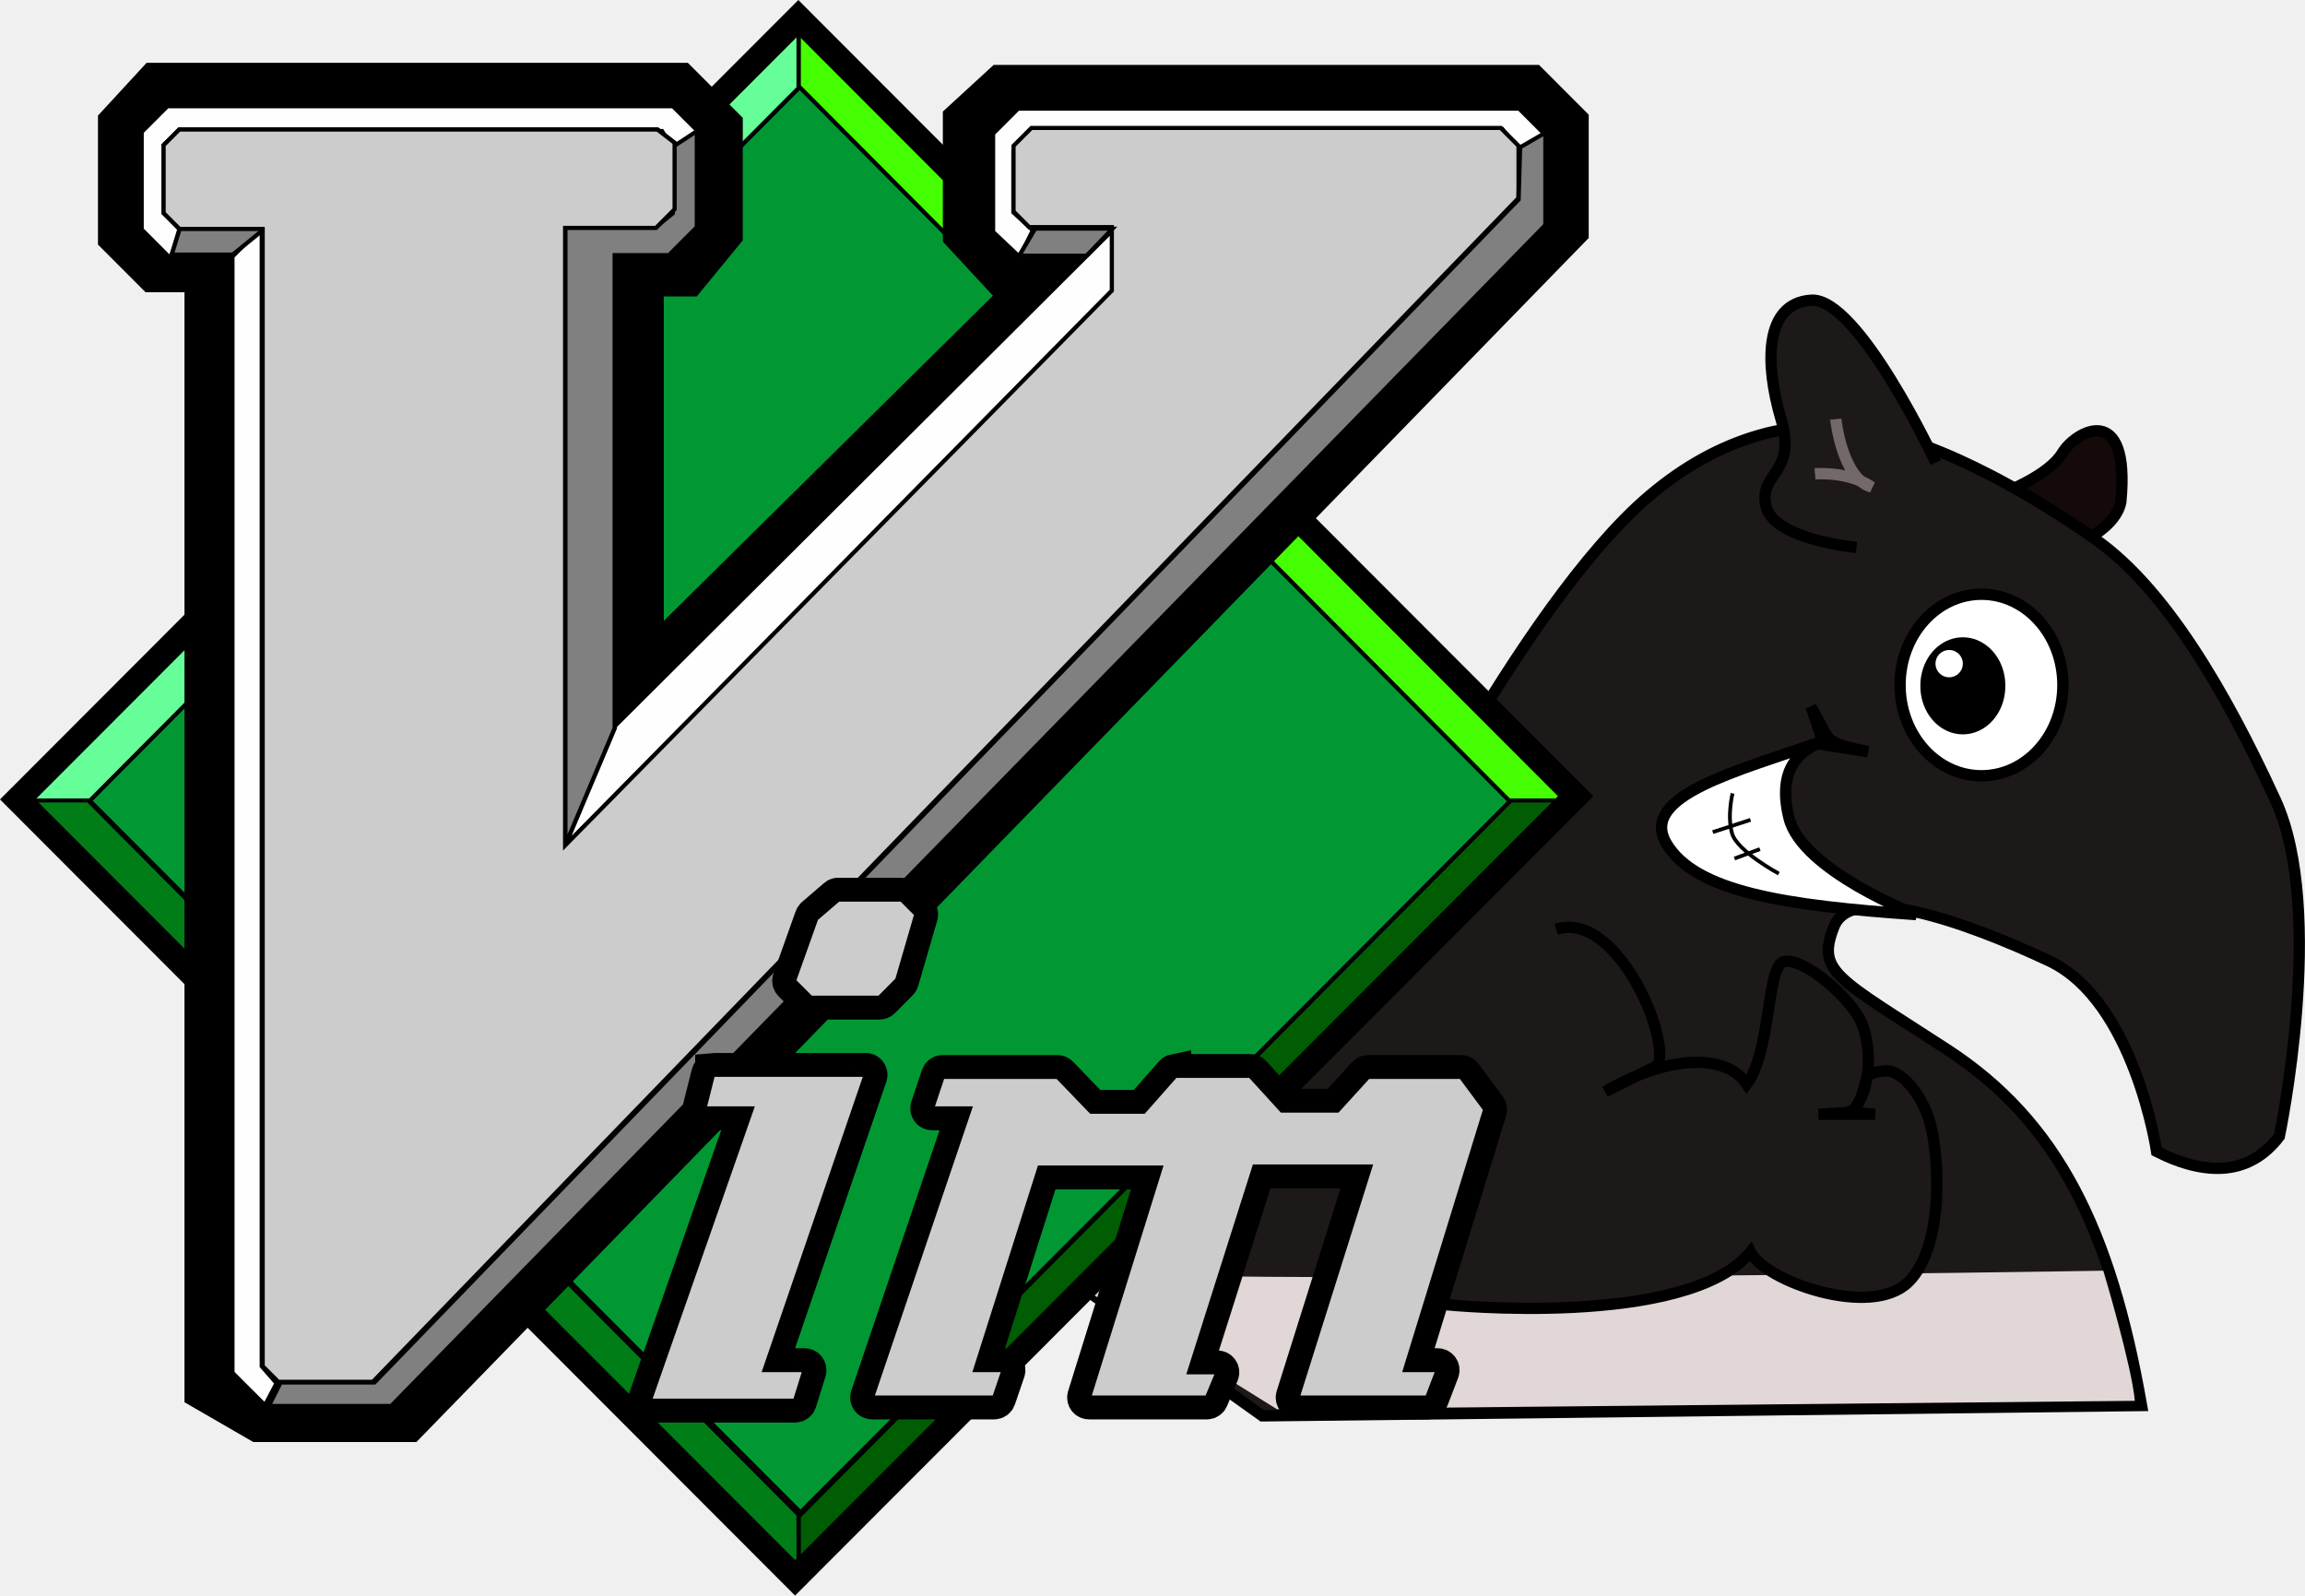
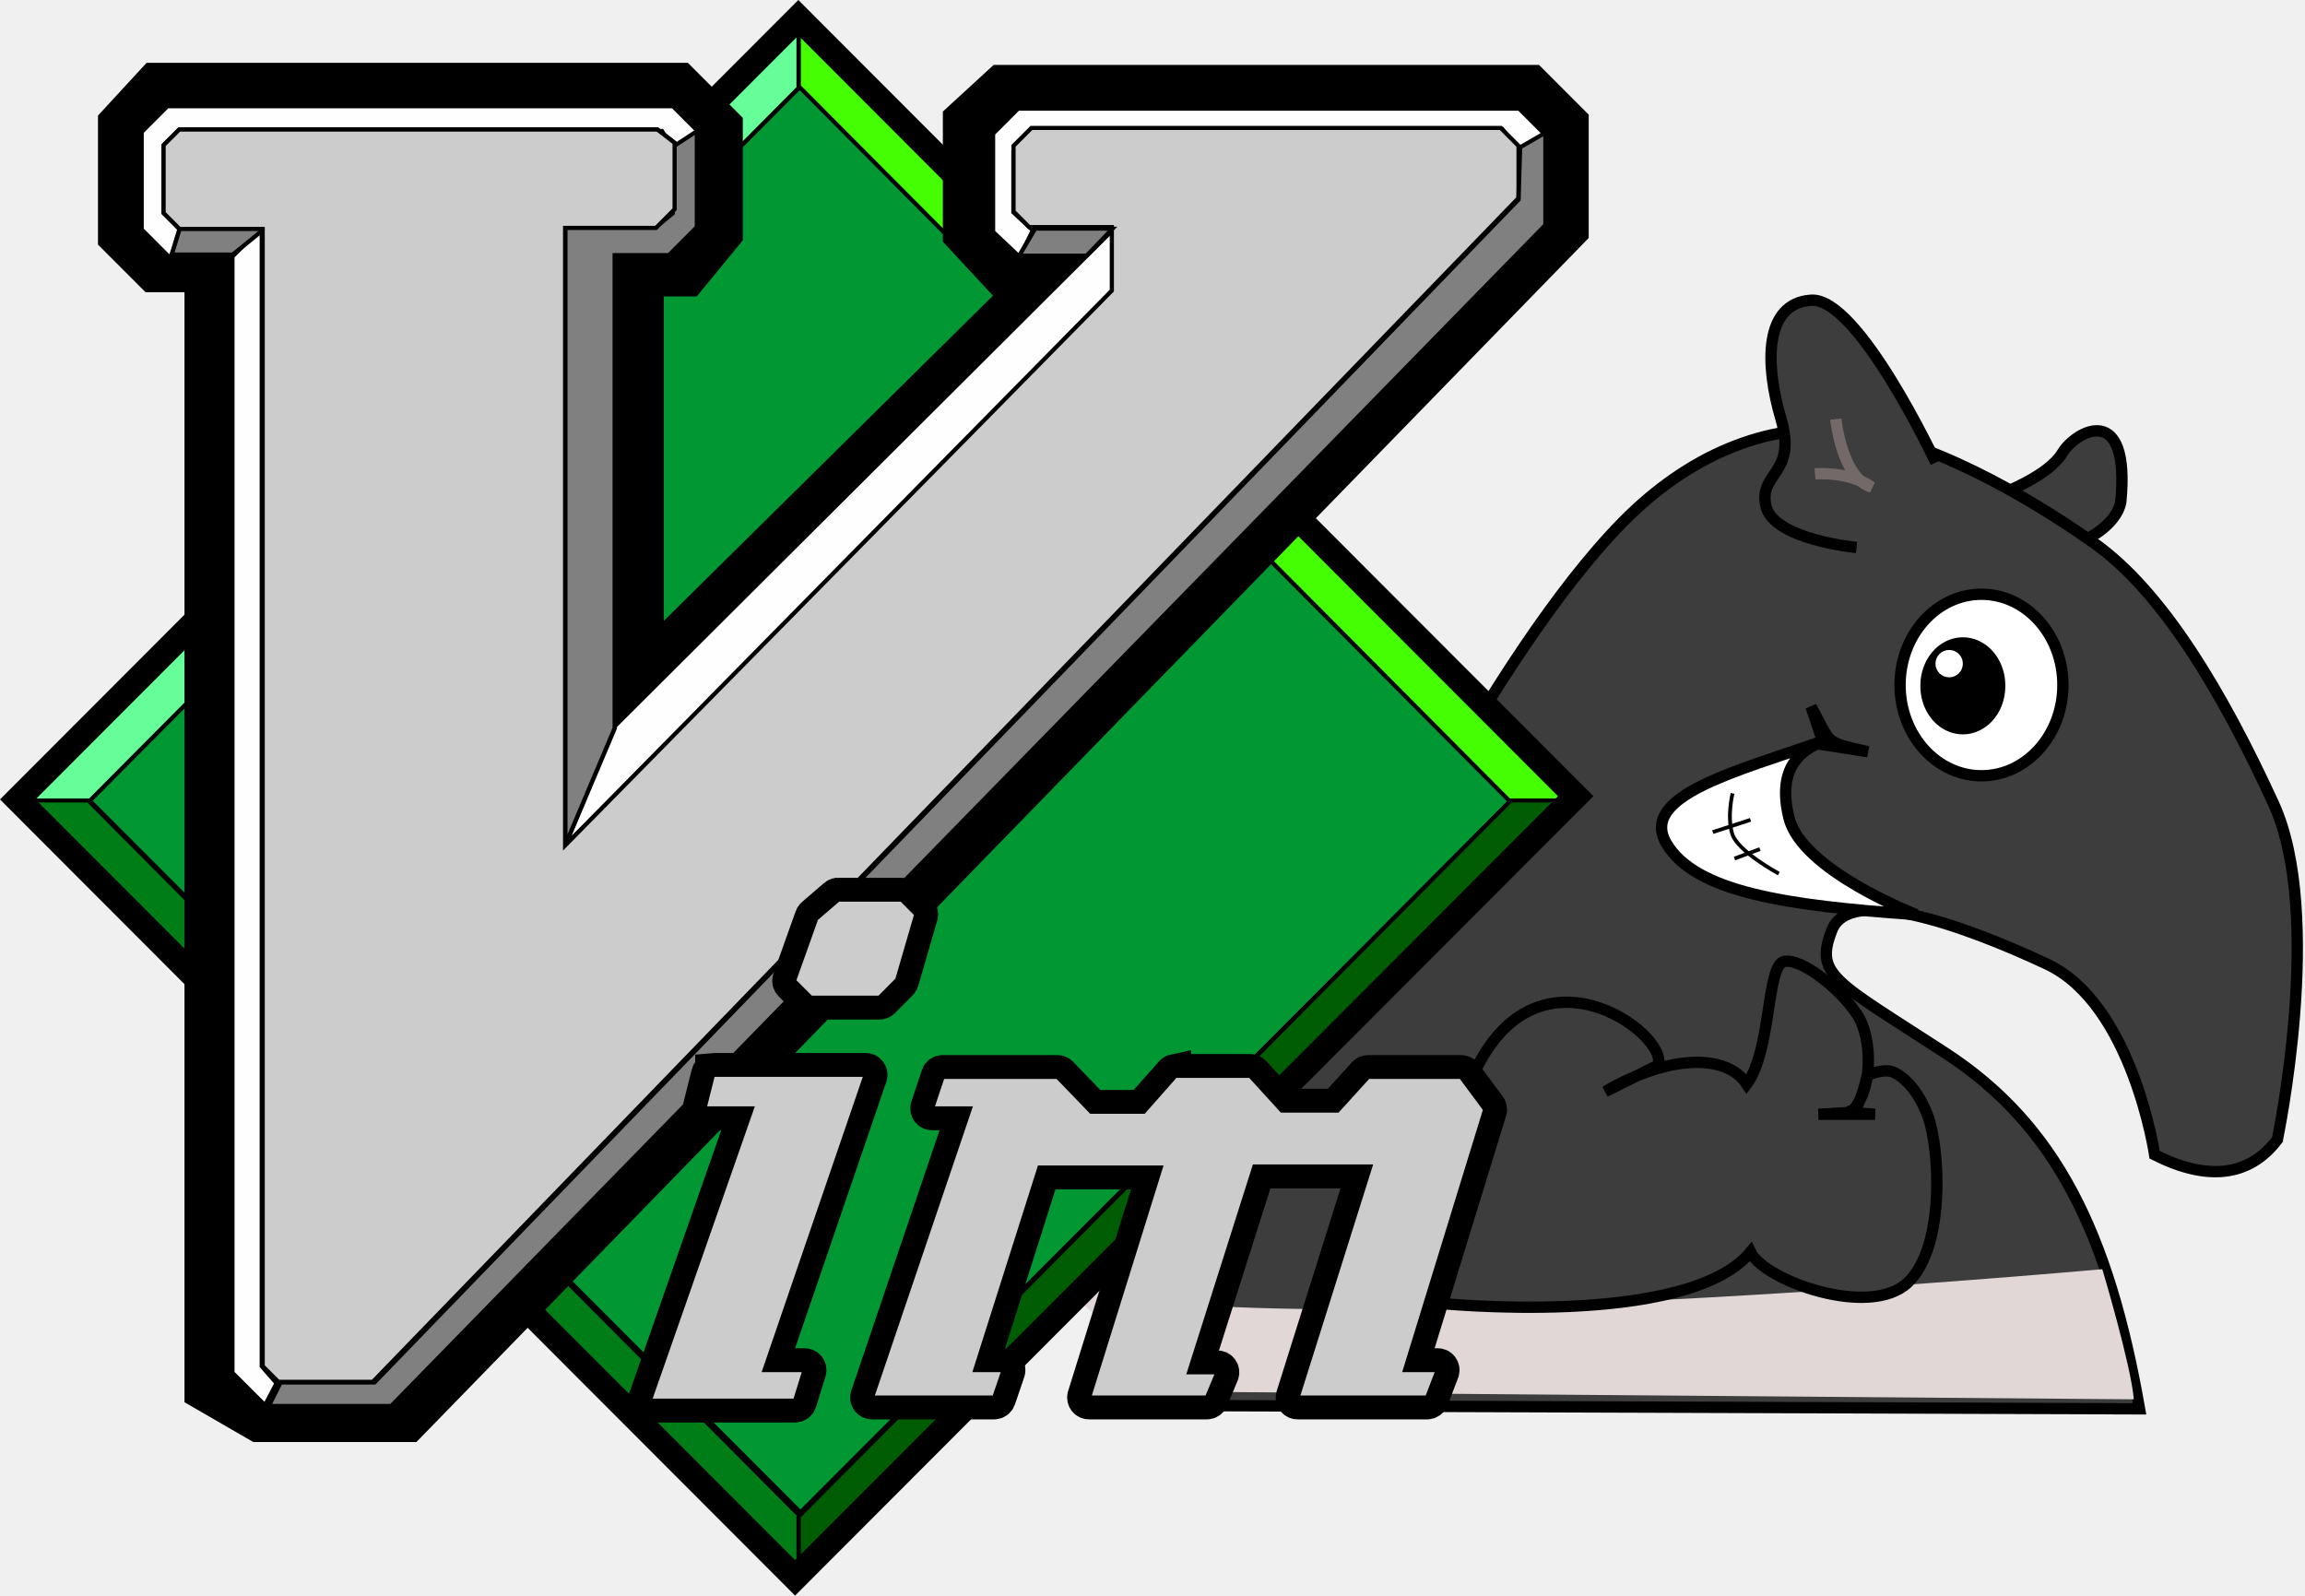
<svg xmlns="http://www.w3.org/2000/svg" width="763.245" height="528.334" version="1.1" id="svg906">
  <defs id="defs910">
    <linearGradient id="linearGradient5338">
      <stop style="stop-color:#e1d7d7;stop-opacity:1;" offset="0" id="stop5340" />
    </linearGradient>
  </defs>
  <g id="g1152" transform="matrix(-1,0,0,1,865.3872,65.21752)">
    <g id="layer2" style="display:inline" transform="translate(3.642295,-3.938116)">
-       <path style="display:inline;fill:#140a0a;fill-opacity:1;stroke:#000000;stroke-width:3.75;stroke-linecap:butt;stroke-linejoin:miter;stroke-miterlimit:4;stroke-dasharray:none;stroke-opacity:1" d="m 198.25,101.875 c 0,0 -14.916,-5.698 -19.375,-13.125 -4.459,-7.427 -22.678,-17.425 -19.375,16.25 1.585,7.894 11.875,12.5 11.875,12.5" id="path3806" />
-       <path style="fill:#1e1919;fill-opacity:1;stroke:#000000;stroke-width:3.75;stroke-linecap:butt;stroke-linejoin:miter;stroke-miterlimit:4;stroke-dasharray:none;stroke-opacity:1" d="m 107,315 c 0,0 -15.666,-74.377 1.25,-111.25 16.916,-36.873 36.787,-70.244 59.375,-86.25 22.588,-16.006 56.322,-35.199 82.5,-37.5 26.178,-2.301 51.925,8.403 73.75,30.625 21.825,22.222 44.441,58.198 60.625,86.875 16.183,28.677 20.469,58.594 20.469,58.594 L 506.809,362.524 443.744,407.539 152.625,404.116 C 162.862,345.791 180.361,310.112 217,286.25 c 36.639,-23.862 43.309,-25.684 37.5,-40.625 -5.809,-14.941 -42.969,-2.032 -71.25,11.25 C 154.969,270.157 147.625,320 147.625,320 130.749,328.515 116.585,327.629 107,315 Z" id="path3797" />
-       <path style="display:inline;fill:#1e1919;fill-opacity:1;stroke:#000000;stroke-width:3.75;stroke-linecap:butt;stroke-linejoin:miter;stroke-miterlimit:4;stroke-dasharray:none;stroke-opacity:1" d="m 220.75,91.875 c 0,0 25.648,-54.738 41.25,-53.75 15.602,0.988 15.395,21.029 10,39.375 -5.394,18.346 7.478,17.573 5,28.75 -2.478,11.177 -30,13.75 -30,13.75" id="path3802" />
+       <path style="display:inline;fill:#3d3d3d;fill-opacity:1;stroke:#000000;stroke-width:3.75;stroke-linecap:butt;stroke-linejoin:miter;stroke-miterlimit:4;stroke-dasharray:none;stroke-opacity:1" d="m 198.25,101.875 c 0,0 -14.916,-5.698 -19.375,-13.125 -4.459,-7.427 -22.678,-17.425 -19.375,16.25 1.585,7.894 11.875,12.5 11.875,12.5" id="path3806" />
+       <path style="fill:#3d3d3d;fill-opacity:1;stroke:#000000;stroke-width:3.75;stroke-linecap:butt;stroke-linejoin:miter;stroke-miterlimit:4;stroke-dasharray:none;stroke-opacity:1" d="m 107.661,316.095 c 0,0 -15.666,-74.377 1.25,-111.25 16.916,-36.873 36.787,-70.244 59.375,-86.25 22.588,-16.006 56.322,-35.199 82.5,-37.5 26.178,-2.301 51.925,8.403 73.75,30.625 21.825,22.222 44.441,58.198 60.625,86.875 16.183,28.677 20.469,58.594 20.469,58.594 l 86.836,104.256 10.374,42.573 -21.325,0.073 -328.229,1.121 c 10.237,-58.325 27.736,-94.004 64.375,-117.866 36.639,-23.862 43.309,-25.684 37.5,-40.625 -5.809,-14.941 -42.969,-2.032 -71.25,11.25 -28.281,13.282 -35.625,63.125 -35.625,63.125 -16.876,8.515 -31.04,7.629 -40.625,-5 z" id="path3797" />
+       <path style="display:inline;fill:#3d3d3d;fill-opacity:1;stroke:#000000;stroke-width:3.75;stroke-linecap:butt;stroke-linejoin:miter;stroke-miterlimit:4;stroke-dasharray:none;stroke-opacity:1" d="m 220.75,91.875 c 0,0 25.648,-54.738 41.25,-53.75 15.602,0.988 15.395,21.029 10,39.375 -5.394,18.346 7.478,17.573 5,28.75 -2.478,11.177 -30,13.75 -30,13.75" id="path3802" />
      <path style="display:inline;fill:none;stroke:#736969;stroke-width:3.75;stroke-linecap:butt;stroke-linejoin:miter;stroke-miterlimit:4;stroke-dasharray:none;stroke-opacity:1" d="m 253.875,77.5 c 0,0 -2.051,19.727 -11.875,22.5 7.676,-5.352 18.75,-4.375 18.75,-4.375" id="path3804" />
-       <path style="fill:#e1d7d7;fill-opacity:1;stroke:none" d="m 165.296,359.479 c 0,0 308.948,5.09 347.698,-0.304 l -74.035,46.145 -284.105,-2.751 c 0.961,-11.429 10.442,-43.09 10.442,-43.09 z" id="path3838" />
+       <path style="fill:#e1d7d7;fill-opacity:1;stroke:none" d="m 165.616,358.974 c 0,0 315.643,28.688 348.687,1.714 l -43.854,38.846 -315.275,2.53 c 0.961,-11.429 10.442,-43.09 10.442,-43.09 z" id="path3838" />
    </g>
-     <g id="layer4" style="display:inline">
-       <path style="fill:#1e1919;fill-opacity:1;stroke:#000000;stroke-width:3.75;stroke-linecap:butt;stroke-linejoin:miter;stroke-miterlimit:4;stroke-dasharray:none;stroke-opacity:1" d="m 386.6,366.785 c 0,0 -79.68,8.084 -100.85,-17.41 -4.608,9.506 -39.671,22.086 -52.188,10 -12.516,-12.086 -10.373,-44.648 -6.562,-55 3.81,-10.352 10.111,-14.774 13.125,-15 3.014,-0.226 6.918,1.396 6.918,1.396 4.124,17.119 6.405,10.283 5.582,12.354 l -8.125,0.625 h 18.75 l -10.625,-0.625 c -7.393,-6.406 -7.496,-24.137 -2.254,-32.304 5.242,-8.167 18.075,-18.664 24.129,-17.696 6.055,0.968 4.174,29.353 12.5,40.625 6.78,-10.272 26.111,-9.651 46.875,2.5 l -17.5,-8.75 c -3.972,-10.127 14.205,-51.439 33.75,-45" id="path3812" />
+     <g id="layer4" style="display:inline;fill:#3d3d3d;fill-opacity:1">
+       <path style="fill:#3d3d3d;fill-opacity:1;stroke:#000000;stroke-width:3.75;stroke-linecap:butt;stroke-linejoin:miter;stroke-miterlimit:4;stroke-dasharray:none;stroke-opacity:1" d="m 390.168,366.231 c 0,0 -83.248,8.639 -104.418,-16.856 -4.608,9.506 -39.671,22.086 -52.188,10 -12.516,-12.086 -10.373,-44.648 -6.562,-55 3.81,-10.352 10.111,-14.774 13.125,-15 3.014,-0.226 6.918,1.396 6.918,1.396 4.124,17.119 6.405,10.283 5.582,12.354 l -8.125,0.625 h 18.75 l -10.625,-0.625 c -7.393,-6.406 -7.496,-24.137 -2.254,-32.304 5.242,-8.167 18.075,-18.664 24.129,-17.696 6.055,0.968 4.174,29.353 12.5,40.625 6.78,-10.272 26.111,-9.651 46.875,2.5 l -17.5,-8.75 c -3.972,-10.127 41.339,-44.06 61.979,5.123" id="path3812" />
    </g>
    <g id="layer6" style="display:inline">
      <path style="fill:#ffffff;fill-opacity:1;stroke:#000000;stroke-width:3.75;stroke-linecap:butt;stroke-linejoin:miter;stroke-miterlimit:4;stroke-dasharray:none;stroke-opacity:1" d="m 230.926,237.617 c 0,0 37.715,-14.567 42.06,-31.918 4.345,-17.351 -4.885,-22.483 -9.357,-24.651 l -16.794,2.652 c 15.102,-3.422 11.798,-2.346 18.874,-14.919 l -3.848,11.383 c 27.662,9.842 61.192,17.995 51.685,33.989 -9.507,15.994 -39.509,20.513 -82.621,23.464 z" id="path3818" />
      <path style="fill:none;stroke:#000000;stroke-width:1.25;stroke-linecap:butt;stroke-linejoin:miter;stroke-miterlimit:4;stroke-dasharray:none;stroke-opacity:1" d="m 276.375,224.062 c 0,0 13.75,-7.396 15.469,-13.281 C 293.562,204.896 291.688,197.5 291.688,197.5" id="path3820" />
      <path style="fill:none;stroke:#000000;stroke-width:1.25;stroke-linecap:butt;stroke-linejoin:miter;stroke-miterlimit:4;stroke-dasharray:none;stroke-opacity:1" d="m 285.75,206.25 12.5,4.062" id="path3830" />
      <path style="fill:none;stroke:#000000;stroke-width:1.25;stroke-linecap:butt;stroke-linejoin:miter;stroke-miterlimit:4;stroke-dasharray:none;stroke-opacity:1" d="m 282.625,215.938 8.438,3.125" id="path3832" />
    </g>
    <g id="layer5" style="display:inline">
      <path style="fill:#ffffff;fill-opacity:1;stroke:#000000;stroke-width:3.75;stroke-miterlimit:4;stroke-dasharray:none;stroke-opacity:1" id="path3815" d="m 235.113,169.558 a 26.958,30.052 0 1 1 -53.917,0 26.958,30.052 0 1 1 53.917,0 z" transform="translate(1.116116,-7.954951)" />
      <path style="fill:#000000;fill-opacity:1;stroke:#000000;stroke-width:1.25;stroke-miterlimit:4;stroke-dasharray:none;stroke-opacity:1" id="path3834" d="m 226.875,161.875 a 13.438,15.312 0 1 1 -26.875,0 13.438,15.312 0 1 1 26.875,0 z" transform="translate(2)" />
      <path style="fill:#ffffff;fill-opacity:1;stroke:#ffffff;stroke-width:1.25;stroke-miterlimit:4;stroke-dasharray:none;stroke-opacity:1" id="path3836" d="m 221.875,154.531 a 3.906,3.906 0 1 1 -7.812,0 3.906,3.906 0 1 1 7.812,0 z" transform="translate(2)" />
    </g>
  </g>
  <g id="layer1" transform="translate(-78.25385,-168.5978)">
    <g id="g3699" transform="matrix(1.532388,0,0,1.393967,-54.91214,-41.7924)">
      <path id="path2836" d="M 260.507,170.695 105.984,340.791 259.864,510.178 414.387,340.082 Z" style="fill:#019833;fill-opacity:1;stroke:#000000;stroke-width:0.946px;stroke-linecap:butt;stroke-linejoin:miter;stroke-opacity:1" />
      <path id="path2838" d="M 259.864,171.404 V 156.521 L 91.819,341.5 h 14.165 z" style="fill:#66fe98;fill-opacity:1;stroke:#000000;stroke-width:0.946px;stroke-linecap:butt;stroke-linejoin:miter;stroke-opacity:1" />
      <path style="fill:#45fe02;fill-opacity:1;stroke:#000000;stroke-width:0.946px;stroke-linecap:butt;stroke-linejoin:miter;stroke-opacity:1" d="m 259.477,171.404 v -14.883 l 168.044,184.979 h -14.165 z" id="path2840" />
      <path style="fill:#017d17;fill-opacity:1;stroke:#000000;stroke-width:0.946px;stroke-linecap:butt;stroke-linejoin:miter;stroke-opacity:1" d="M 259.864,511.17 V 526.054 L 91.819,341.074 h 14.165 z" id="path2842" />
      <path id="path3650" d="m 122.994,175.306 h 108.354 l 6.601,7.267 v 22.301 l -5.236,7.016 H 220.877 V 322.644 L 322.857,211.89 H 306.012 l -5.918,-7.016 v -23.554 l 5.463,-5.513 h 109.72 l 5.463,6.014 v 22.051 L 172.619,484.015 H 144.392 L 136.222,478.822 V 210.888 h -13.683 l -5.008,-5.513 v -23.554 z" style="fill:none;stroke:#000000;stroke-width:18.914;stroke-linecap:butt;stroke-linejoin:miter;stroke-miterlimit:4;stroke-dasharray:none;stroke-opacity:1" />
      <path id="path2844" d="M 259.477,511.17 V 526.054 L 427.521,341.074 H 413.357 Z" style="fill:#005d04;fill-opacity:1;stroke:#000000;stroke-width:0.946px;stroke-linecap:butt;stroke-linejoin:miter;stroke-opacity:1" />
      <path style="fill:none;stroke:#000000;stroke-width:5.674;stroke-linecap:butt;stroke-linejoin:miter;stroke-miterlimit:4;stroke-dasharray:none;stroke-opacity:1" d="M 259.41,155.148 90.734,340.823 258.707,525.725 427.384,340.05 Z" id="path2846" />
      <path id="path3640" d="m 232.5,186.642 6.117,-3.544 -6.278,-6.91 H 123.046 l -5.553,6.113 v 23.122 l 6.157,6.777 2.938,-6.777 -3.863,-4.252 v -16.301 l 2.897,-2.835 H 229.925 Z" style="fill:#fefefe;fill-opacity:1;stroke:#000000;stroke-width:0.946px;stroke-linecap:butt;stroke-linejoin:miter;stroke-opacity:1" />
      <path transform="matrix(0.901386,0,0,0.9922254,-437.4229,-185.3062)" d="m 828.938,369.5 -4.281,4.281 V 389.5 l 3.75,3.75 h 19.812 v 15.188 L 717.156,541.281 V 393.438 h 21.781 l 4.469,-4.469 V 373.062 l -4.125,-3.188 h -114.625 l -3.75,3.75 v 16.25 l 3.812,3.812 h 19.938 v 272.25 l 3.75,3.75 H 671.062 L 945.719,386.281 v -12.5 L 941.438,369.5 Z" id="path3632" style="fill:none;stroke:#000000;stroke-width:1px;stroke-linecap:butt;stroke-linejoin:miter;stroke-opacity:1" />
      <path id="path3646" d="m 143.482,204.874 v 270.621 l 3.187,4.009 -2.499,5.243 -7.061,-7.749 v -265.108 z" style="fill:#fefefe;fill-opacity:1;stroke:#000000;stroke-width:0.946px;stroke-linecap:butt;stroke-linejoin:miter;stroke-opacity:1" />
      <path id="path3644" d="m 125.825,204.874 -1.821,6.515 h 13.203 l 7.284,-6.515 z" style="fill:#808080;fill-opacity:1;stroke:#000000;stroke-width:0.946px;stroke-linecap:butt;stroke-linejoin:miter;stroke-opacity:1" />
      <path id="path3638" d="m 307.186,212.191 2.897,-6.556 -4.185,-4.252 v -14.529 l 4.829,-5.316 H 411.49 l 3.863,5.67 5.473,-4.252 -5.634,-6.201 H 306.864 l -5.392,5.936 v 23.3 l 5.593,5.803 m -87.543,111.878 -10.523,28.106 118.79,-131.115 v -15.592 z" style="fill:#fefefe;fill-opacity:1;stroke:#000000;stroke-width:0.946px;stroke-linecap:butt;stroke-linejoin:miter;stroke-opacity:1" />
      <path id="path3642" d="m 232.259,185.831 5.236,-3.759 v 22.802 l -6.032,6.64 h -11.723 v 112.383 l -10.699,27.814 V 204.874 h 19.577 l 3.642,-3.257 z" style="fill:#808080;fill-opacity:1;stroke:#000000;stroke-width:0.946px;stroke-linecap:butt;stroke-linejoin:miter;stroke-opacity:1" />
      <path transform="matrix(0.901386,0,0,0.9922254,-437.4229,-185.3062)" d="m 828.938,369.5 -4.281,4.281 V 389.5 l 3.75,3.75 h 19.812 v 15.188 L 717.156,541.281 V 393.438 h 21.781 l 4.469,-4.469 V 373.062 l -4.125,-3.188 h -114.625 l -3.75,3.75 v 16.25 l 3.812,3.812 h 19.938 v 272.25 l 3.75,3.75 H 671.062 L 945.719,386.281 v -12.5 L 941.438,369.5 Z" id="path3622" style="fill:#cccccc;fill-opacity:1;stroke:#000000;stroke-width:1px;stroke-linecap:butt;stroke-linejoin:miter;stroke-opacity:1" />
      <path id="path3636" d="m 415.353,185.933 5.498,-3.494 v 21.922 L 171.46,484.881 H 144.983 l 2.53,-5.533 h 20.281 L 415.031,198.336 Z" style="fill:#808080;fill-opacity:1;stroke:#000000;stroke-width:0.946px;stroke-linecap:butt;stroke-linejoin:miter;stroke-opacity:1" />
      <path id="path3652" d="m 327.296,205.25 -5.577,6.39 h -14.569 l 3.415,-6.39 c 0.114,0 16.731,0 16.731,0 z" style="fill:#808080;fill-opacity:1;stroke:#000000;stroke-width:0.946px;stroke-linecap:butt;stroke-linejoin:miter;stroke-opacity:1" />
      <g transform="matrix(0.901386,0,0,0.9922254,-92.53029,-192.2379)" id="g3673">
        <path style="fill:#cccccc;fill-opacity:1;stroke:#000000;stroke-width:8;stroke-linecap:butt;stroke-linejoin:miter;stroke-miterlimit:10;stroke-dasharray:none;stroke-opacity:1" id="path3671" d="m 399.781,560 a 1.233,1.233 0 0 0 -0.562,0.281 l -5.312,4.562 A 1.233,1.233 0 0 0 393.562,565.375 L 388.25,580.25 a 1.233,1.233 0 0 0 0.281,1.281 l 4.062,4.062 a 1.233,1.233 0 0 0 0.875,0.344 H 409.875 a 1.233,1.233 0 0 0 0.875,-0.344 l 4.281,-4.312 a 1.233,1.233 0 0 0 0.312,-0.531 l 4.562,-15.656 a 1.233,1.233 0 0 0 -0.312,-1.219 l -3.531,-3.531 A 1.233,1.233 0 0 0 415.188,560 h -15.156 a 1.233,1.233 0 0 0 -0.25,0 z m -30.062,41.938 a 1.233,1.233 0 0 0 -0.938,0.906 l -2.031,8.062 a 1.233,1.233 0 0 0 1.188,1.531 h 9.656 l -23.938,68.344 a 1.233,1.233 0 0 0 1.156,1.625 h 34.844 a 1.233,1.233 0 0 0 1.188,-0.844 l 2.281,-7.344 a 1.233,1.233 0 0 0 -1.188,-1.594 h -7.875 L 407.75,603.562 a 1.233,1.233 0 0 0 -1.156,-1.625 h -36.625 a 1.233,1.233 0 0 0 -0.25,0 z m 110.875,0.25 a 1.233,1.233 0 0 0 -0.688,0.406 l -7.25,8.188 H 461.125 l -7.688,-7.969 a 1.233,1.233 0 0 0 -0.875,-0.375 H 425.031 A 1.233,1.233 0 0 0 423.875,603.25 l -2.531,7.562 a 1.233,1.233 0 0 0 1.156,1.625 h 7.375 l -22.938,67.594 a 1.233,1.233 0 0 0 1.156,1.625 h 29.312 a 1.233,1.233 0 0 0 1.156,-0.812 l 2.25,-6.594 a 1.233,1.233 0 0 0 -1.156,-1.625 h -5.125 l 14.625,-46.031 H 475.625 l -16.688,53.469 a 1.233,1.233 0 0 0 1.188,1.594 h 28.281 a 1.233,1.233 0 0 0 1.125,-0.75 l 2.531,-6.062 a 1.233,1.233 0 0 0 -1.125,-1.688 h -5.125 l 14.875,-46.812 h 25.188 l -16.938,53.719 a 1.233,1.233 0 0 0 1.188,1.594 h 31.062 a 1.233,1.233 0 0 0 1.156,-0.781 l 2.531,-6.594 a 1.233,1.233 0 0 0 -1.156,-1.656 h -6.156 l 18.719,-60.781 a 1.233,1.233 0 0 0 -0.188,-1.125 l -5.812,-7.812 a 1.233,1.233 0 0 0 -1,-0.469 H 527.062 a 1.233,1.233 0 0 0 -0.906,0.375 l -7,7.688 h -12.25 l -7.25,-7.938 a 1.233,1.233 0 0 0 -0.906,-0.375 h -17.906 a 1.233,1.233 0 0 0 -0.25,0 z" />
        <path d="m 400.031,561.219 -5.312,4.562 -5.312,14.875 4.062,4.062 H 409.875 l 4.281,-4.312 4.562,-15.656 -3.531,-3.531 z m -30.062,41.938 -2.031,8.062 h 11.375 l -24.5,69.969 h 34.844 l 2.281,-7.344 h -9.594 l 24.25,-70.688 z m 110.875,0.25 L 473.25,612 h -12.625 l -8.062,-8.344 h -27.531 l -2.531,7.562 h 9.094 l -23.5,69.219 h 29.312 l 2.25,-6.594 h -6.812 L 448.25,625.375 h 29.062 l -17.188,55.062 h 28.281 l 2.531,-6.062 h -6.812 l 15.656,-49.25 h 27.781 l -17.438,55.312 h 31.062 l 2.531,-6.594 H 535.875 l 19.219,-62.375 -5.812,-7.812 H 527.062 l -7.344,8.062 h -13.375 l -7.594,-8.312 z" id="path3665" style="fill:#cccccc;fill-opacity:1;stroke:#000000;stroke-width:1;stroke-linecap:butt;stroke-linejoin:miter;stroke-miterlimit:10;stroke-dasharray:none;stroke-opacity:1" />
      </g>
    </g>
  </g>
</svg>
